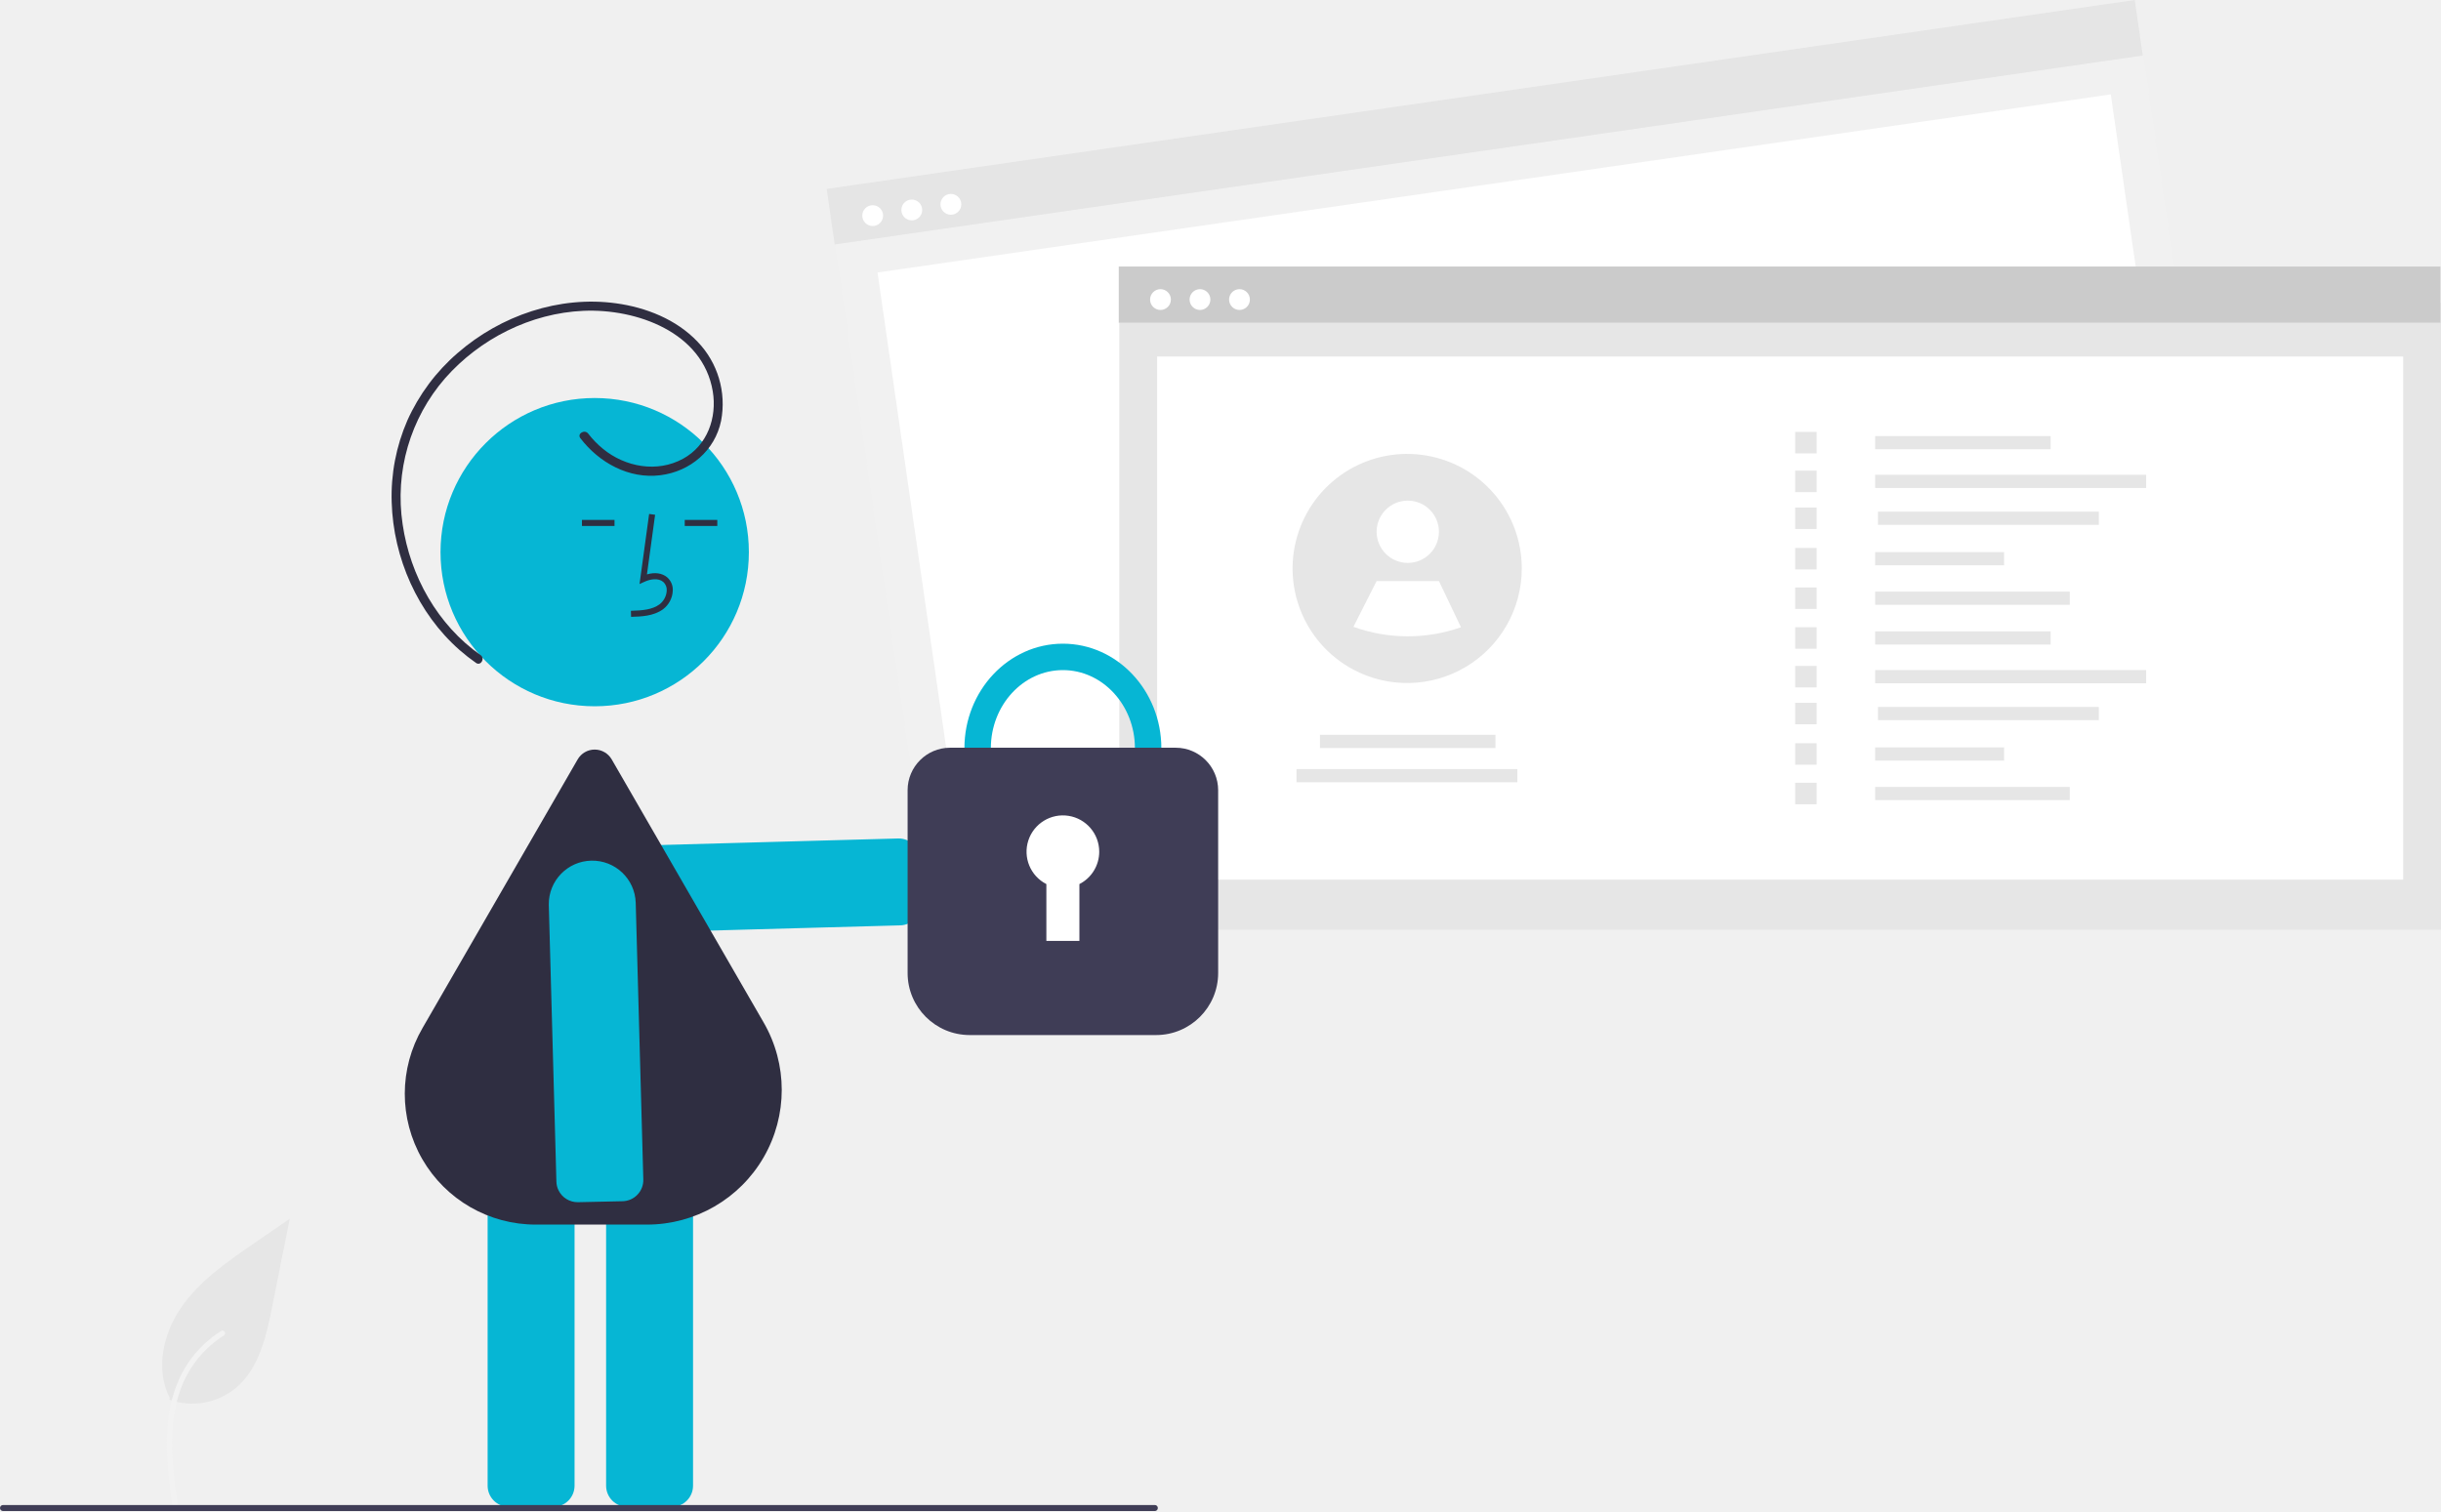
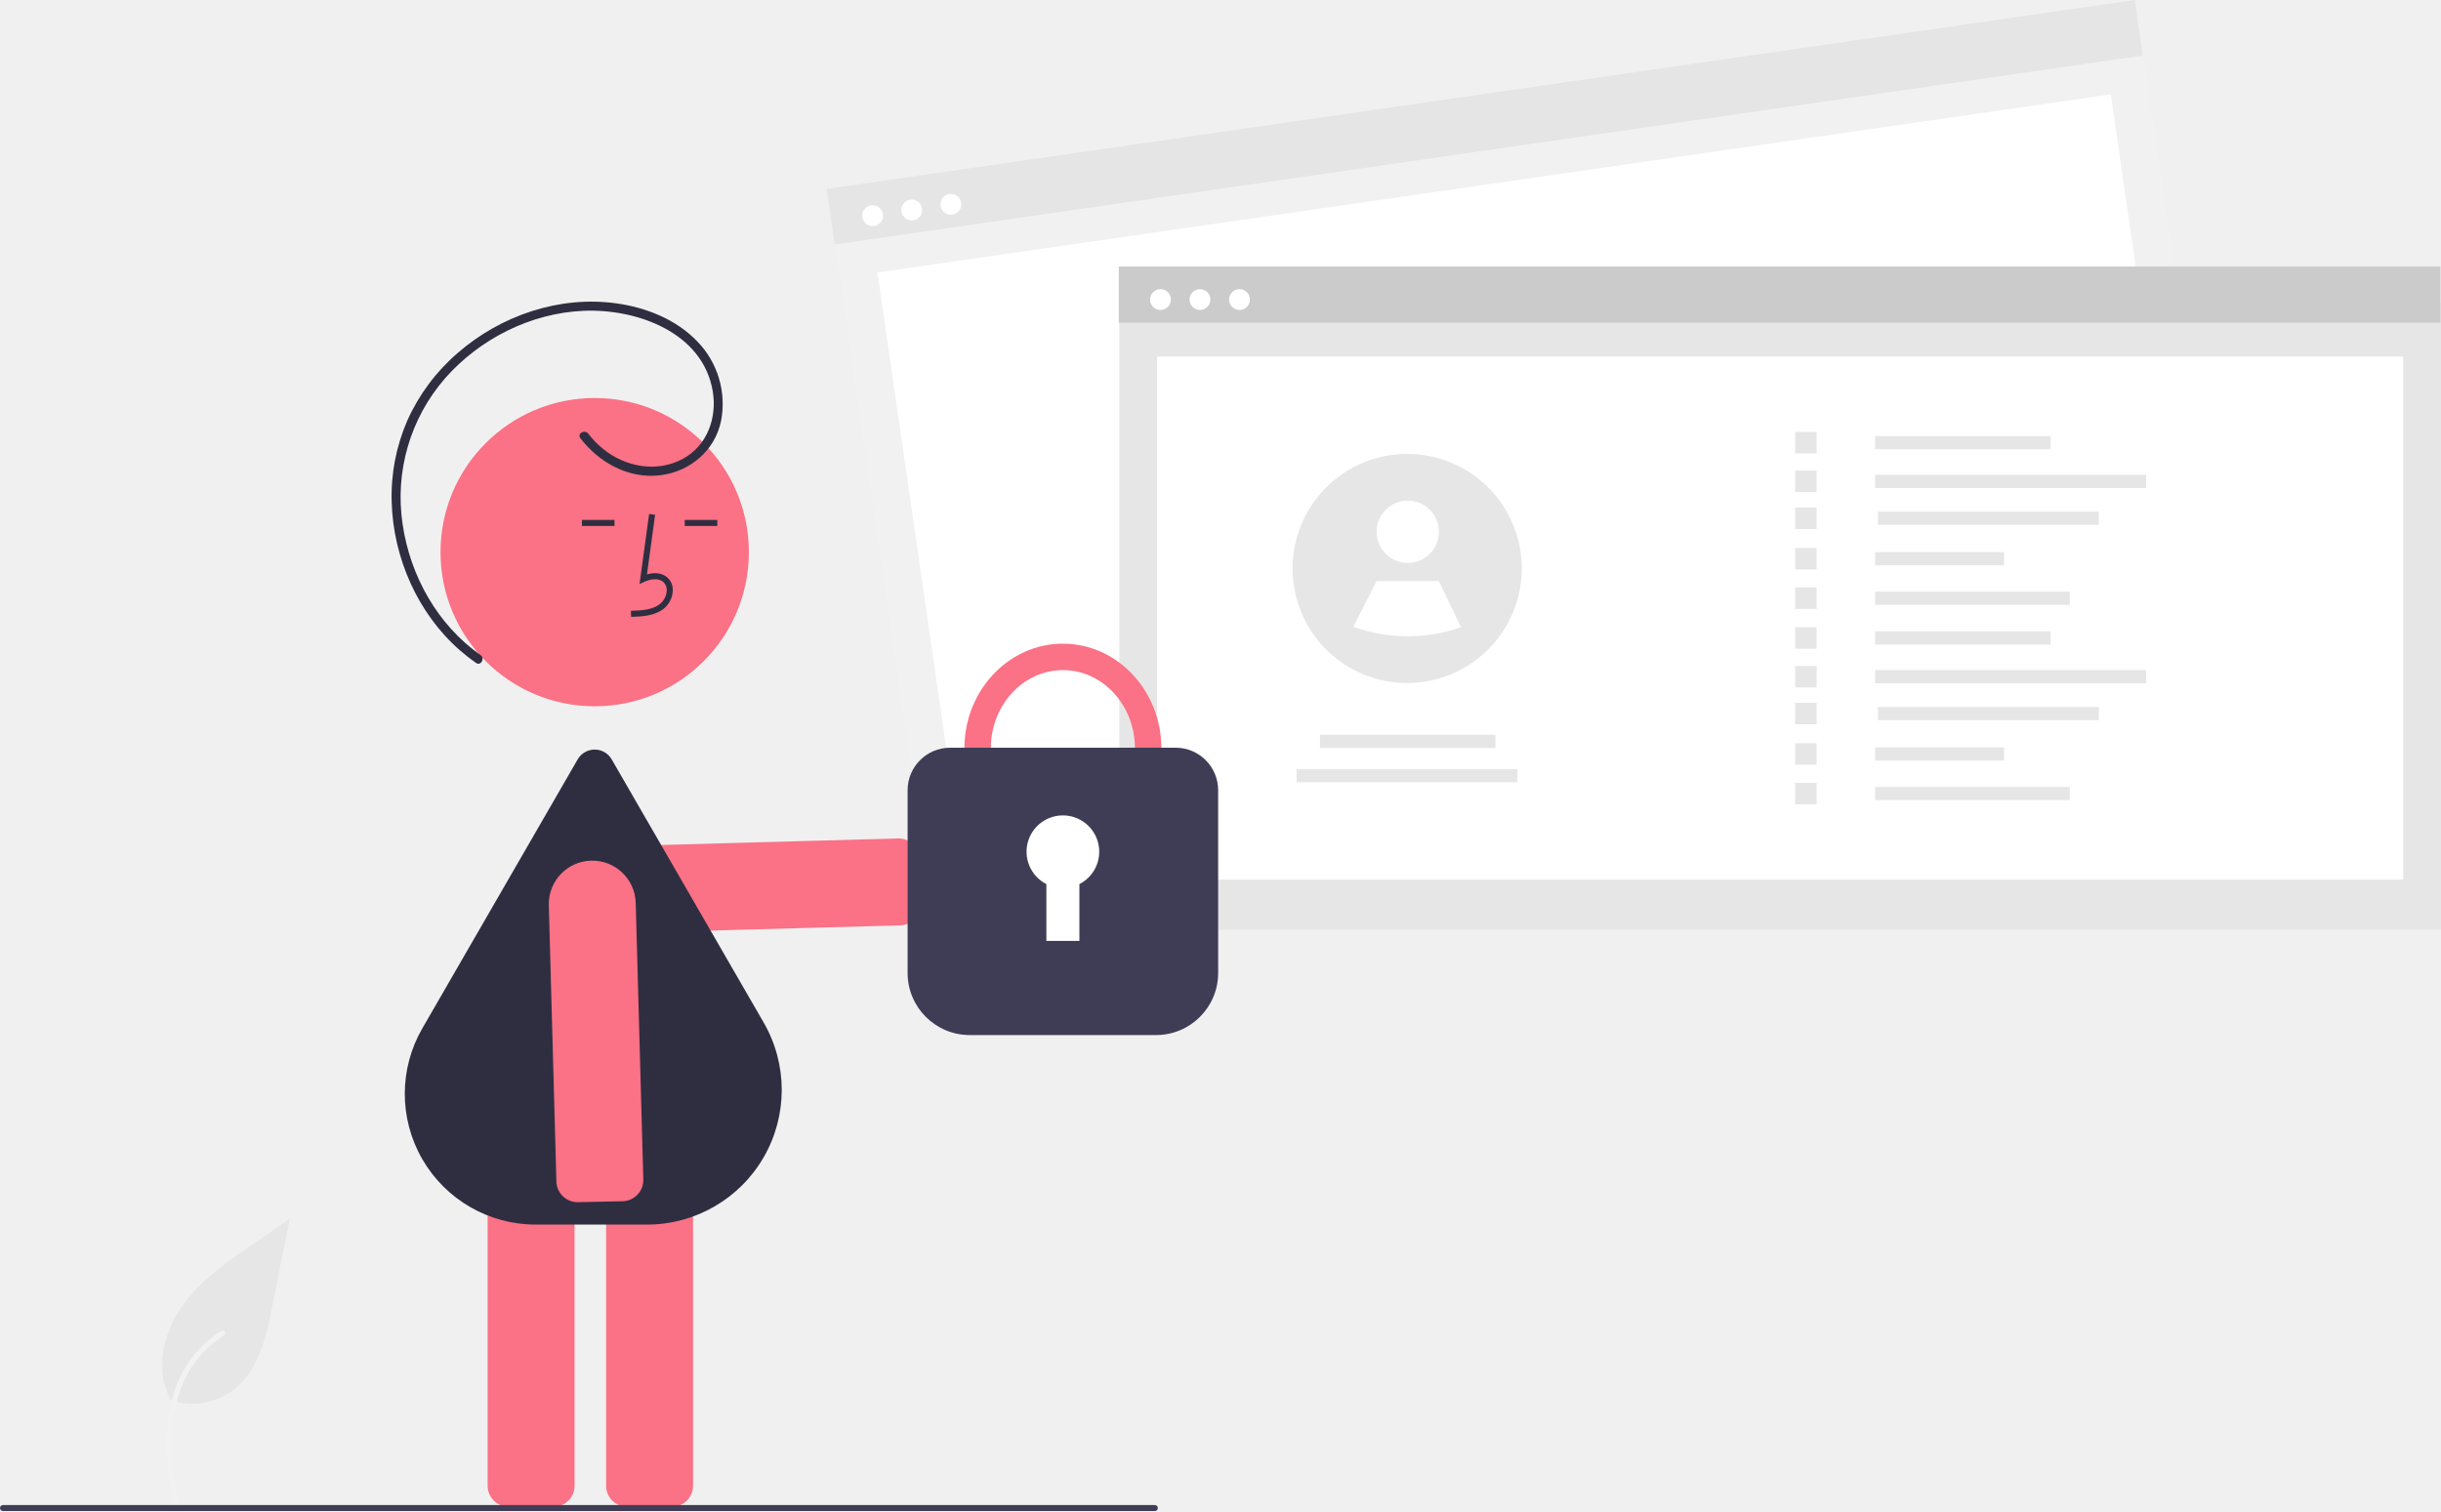
<svg xmlns="http://www.w3.org/2000/svg" data-name="Layer 1" width="807.453" height="499.984" viewBox="0 0 807.453 499.984">
  <path id="ad903c08-5677-4dbe-a9c7-05a0eb46801f-366" data-name="Path 461" d="M252.308,663.166a22.728,22.728,0,0,0,21.947-3.866c7.687-6.452,10.1-17.081,12.058-26.924l5.8-29.112-12.143,8.362c-8.733,6.013-17.662,12.219-23.709,20.929s-8.686,20.6-3.828,30.024" transform="translate(-196.2736 -200.0079)" fill="#e6e6e6" />
  <path id="a94887ac-0642-4b28-b311-c351a0f7f12b-367" data-name="Path 462" d="M253.347,698.412c-1.229-8.953-2.493-18.02-1.631-27.069.766-8.036,3.217-15.885,8.209-22.321a37.131,37.131,0,0,1,9.527-8.633c.953-.6,1.829.909.881,1.507a35.3,35.3,0,0,0-13.963,16.847c-3.04,7.732-3.528,16.161-3,24.374.317,4.967.988,9.9,1.665,14.83a.9.9,0,0,1-.61,1.074.878.878,0,0,1-1.074-.61Z" transform="translate(-196.2736 -200.0079)" fill="#f2f2f2" />
-   <path d="M496.874,505.526a6.941,6.941,0,0,1-2.851.671l-91.607,2.514a14.38,14.38,0,0,1-.625-28.752l91.607-2.514a7.007,7.007,0,0,1,7.151,6.846l.321,14.756a7.017,7.017,0,0,1-3.996,6.48Z" transform="translate(-196.2736 -200.0079)" fill="#06b6d4" />
-   <path d="M379.332,698.598H364.572a7.008,7.008,0,0,1-7-7V568.584a7.008,7.008,0,0,1,7-7H379.332a7.008,7.008,0,0,1,7,7V691.598A7.008,7.008,0,0,1,379.332,698.598Z" transform="translate(-196.2736 -200.0079)" fill="#06b6d4" />
-   <path d="M418.524,698.598H403.765a7.008,7.008,0,0,1-7-7V568.584a7.008,7.008,0,0,1,7-7h14.76a7.008,7.008,0,0,1,7,7V691.598A7.008,7.008,0,0,1,418.524,698.598Z" transform="translate(-196.2736 -200.0079)" fill="#06b6d4" />
-   <circle cx="196.716" cy="182.697" r="51" fill="#06b6d4" />
+   <path d="M496.874,505.526a6.941,6.941,0,0,1-2.851.671l-91.607,2.514a14.38,14.38,0,0,1-.625-28.752l91.607-2.514a7.007,7.007,0,0,1,7.151,6.846l.321,14.756a7.017,7.017,0,0,1-3.996,6.48Z" transform="translate(-196.2736 -200.0079)" fill="#fb7185" />
+   <path d="M379.332,698.598H364.572a7.008,7.008,0,0,1-7-7V568.584a7.008,7.008,0,0,1,7-7H379.332a7.008,7.008,0,0,1,7,7V691.598A7.008,7.008,0,0,1,379.332,698.598Z" transform="translate(-196.2736 -200.0079)" fill="#fb7185" />
+   <path d="M418.524,698.598H403.765a7.008,7.008,0,0,1-7-7V568.584a7.008,7.008,0,0,1,7-7h14.76a7.008,7.008,0,0,1,7,7V691.598A7.008,7.008,0,0,1,418.524,698.598Z" transform="translate(-196.2736 -200.0079)" fill="#fb7185" />
+   <circle cx="196.716" cy="182.697" r="51" fill="#fb7185" />
  <path d="M410.301,605.205H373.611a43.277,43.277,0,0,1-37.56-65.057l51.309-88.87a6.5,6.5,0,0,1,11.258,0l50.276,87.081A44.564,44.564,0,0,1,410.301,605.205Z" transform="translate(-196.2736 -200.0079)" fill="#2f2e41" />
  <path d="M405.027,404.114c3.306-.092,7.42-.207,10.59-2.522a8.133,8.133,0,0,0,3.2-6.073,5.471,5.471,0,0,0-1.86-4.493c-1.656-1.399-4.073-1.727-6.678-.961l2.699-19.726-1.981-.271-3.173,23.19,1.655-.759c1.918-.88,4.552-1.328,6.188.055a3.515,3.515,0,0,1,1.153,2.896,6.147,6.147,0,0,1-2.381,4.528c-2.467,1.802-5.746,2.034-9.466,2.138Z" transform="translate(-196.2736 -200.0079)" fill="#2f2e41" />
  <rect x="226.503" y="172.032" width="10.772" height="2" fill="#2f2e41" />
  <rect x="192.503" y="172.032" width="10.772" height="2" fill="#2f2e41" />
-   <path d="M380.994,593.798a6.941,6.941,0,0,1-.671-2.851l-2.514-91.607a14.38,14.38,0,0,1,28.752-.625l2.514,91.607a7.007,7.007,0,0,1-6.846,7.151l-14.756.321a7.017,7.017,0,0,1-6.48-3.996Z" transform="translate(-196.2736 -200.0079)" fill="#06b6d4" />
+   <path d="M380.994,593.798a6.941,6.941,0,0,1-.671-2.851l-2.514-91.607a14.38,14.38,0,0,1,28.752-.625l2.514,91.607a7.007,7.007,0,0,1-6.846,7.151l-14.756.321a7.017,7.017,0,0,1-6.48-3.996Z" transform="translate(-196.2736 -200.0079)" fill="#fb7185" />
  <path d="M388.257,345.005c6.196,8.103,16.033,13.539,26.429,12.252,9.9-1.226,18.068-8.126,20.117-18.006a29.67,29.67,0,0,0-7.797-26.191c-7.007-7.37-17.036-11.335-26.963-12.695-18.804-2.575-38.117,4.049-52.335,16.402a64.11,64.11,0,0,0-16.693,22.375,62.723,62.723,0,0,0-5.175,27.078c.546,18.375,8.595,36.715,22.483,48.901a63.377,63.377,0,0,0,5.408,4.236c1.584,1.111,3.085-1.489,1.514-2.59-14.222-9.977-23.294-26.211-25.783-43.268a59.924,59.924,0,0,1,14.053-48.34c11.484-13.058,28.323-21.545,45.763-22.306,17.549-.765,39.479,7.069,42.763,26.604,1.472,8.756-1.801,17.959-9.825,22.343-8.591,4.693-19.124,2.762-26.507-3.299a30.448,30.448,0,0,1-4.863-5.011c-1.157-1.513-3.764-.02-2.59,1.514Z" transform="translate(-196.2736 -200.0079)" fill="#2f2e41" />
  <rect id="fc777aff-63b1-4720-84dc-e3a9c20790b9" data-name="ab2e16f2-9798-47da-b25d-769524f3c86f" x="484.209" y="242.032" width="437.195" height="207.457" transform="translate(-238.4879 -95.97299) rotate(-8.21995)" fill="#f1f1f1" />
  <rect id="ecffa418-b240-4504-be04-512edea7ccda" data-name="bf81c03f-68cf-4889-8697-1102f95f97bb" x="496.797" y="259.816" width="412.192" height="173.087" transform="translate(-238.5727 -95.95442) rotate(-8.21995)" fill="#fff" />
  <rect id="b49ce3f1-9d75-4481-986b-3b6beb000c79" data-name="f065dccc-d150-492a-a09f-a7f3f89523f0" x="468.808" y="231.166" width="437.195" height="18.573" transform="translate(-223.5899 -99.25677) rotate(-8.21995)" fill="#e5e5e5" />
  <circle id="a4219562-805a-49cd-8b89-b1f92f7a9e75" data-name="bdbbf39c-df25-4682-8b85-5a6af4a1bd14" cx="288.675" cy="71.343" r="3.442" fill="#fff" />
  <circle id="b0f6399c-6944-4f74-a888-473f61f9730c" data-name="abcd4292-0b1f-4102-9b5e-e8bbd87baabc" cx="301.607" cy="69.475" r="3.442" fill="#fff" />
  <circle id="b03f93dc-2c99-4323-9b17-02f51b8830c0" data-name="a3fb731e-8b3d-41ca-96f2-91600dc0b434" cx="314.54" cy="67.607" r="3.442" fill="#fff" />
  <rect id="a6067cfc-0392-4d68-afe4-e34d11a8f0ac" data-name="ab2e16f2-9798-47da-b25d-769524f3c86f" x="370.258" y="100.183" width="437.195" height="207.457" fill="#e6e6e6" />
  <rect id="ecd65817-7467-4dbd-a435-c0f1d9841c98" data-name="bf81c03f-68cf-4889-8697-1102f95f97bb" x="382.76" y="117.973" width="412.192" height="173.087" fill="#fff" />
  <rect id="eea6c39d-8a45-4eb1-bab9-6120f465de14" data-name="f065dccc-d150-492a-a09f-a7f3f89523f0" x="370.072" y="88.197" width="437.195" height="18.573" fill="#cbcbcb" />
  <circle id="ab9e51f9-7431-4d30-8193-f9435a6bd5c3" data-name="bdbbf39c-df25-4682-8b85-5a6af4a1bd14" cx="383.874" cy="99.119" r="3.442" fill="#fff" />
  <circle id="a54ed687-3b0d-413b-b405-af8897a5c032" data-name="abcd4292-0b1f-4102-9b5e-e8bbd87baabc" cx="396.94" cy="99.119" r="3.442" fill="#fff" />
  <circle id="fd1d2195-7e97-488f-8f4b-7061a06deb9a" data-name="a3fb731e-8b3d-41ca-96f2-91600dc0b434" cx="410.008" cy="99.119" r="3.442" fill="#fff" />
  <rect x="620.277" y="144.289" width="58.052" height="4.363" fill="#e6e6e6" />
  <rect x="620.277" y="157.098" width="89.645" height="4.363" fill="#e6e6e6" />
  <rect x="621.209" y="169.297" width="73.059" height="4.363" fill="#e6e6e6" />
  <rect x="620.277" y="182.682" width="42.651" height="4.363" fill="#e6e6e6" />
  <rect x="620.277" y="195.757" width="64.371" height="4.363" fill="#e6e6e6" />
  <rect x="593.818" y="142.916" width="7.108" height="7.108" fill="#e6e6e6" />
  <rect x="593.818" y="155.725" width="7.108" height="7.108" fill="#e6e6e6" />
  <rect x="593.818" y="167.924" width="7.108" height="7.108" fill="#e6e6e6" />
  <rect x="593.818" y="181.31" width="7.108" height="7.108" fill="#e6e6e6" />
  <rect x="593.818" y="194.384" width="7.108" height="7.108" fill="#e6e6e6" />
  <rect x="620.277" y="208.913" width="58.052" height="4.363" fill="#e6e6e6" />
  <rect x="620.277" y="221.722" width="89.645" height="4.363" fill="#e6e6e6" />
  <rect x="621.209" y="233.921" width="73.059" height="4.363" fill="#e6e6e6" />
  <rect x="620.277" y="247.307" width="42.651" height="4.363" fill="#e6e6e6" />
  <rect x="620.277" y="260.381" width="64.371" height="4.363" fill="#e6e6e6" />
  <rect x="593.818" y="207.541" width="7.108" height="7.108" fill="#e6e6e6" />
  <rect x="593.818" y="220.35" width="7.108" height="7.108" fill="#e6e6e6" />
  <rect x="593.818" y="232.549" width="7.108" height="7.108" fill="#e6e6e6" />
  <rect x="593.818" y="245.934" width="7.108" height="7.108" fill="#e6e6e6" />
  <rect x="593.818" y="259.009" width="7.108" height="7.108" fill="#e6e6e6" />
  <rect x="436.63" y="243.139" width="58.052" height="4.363" fill="#e6e6e6" />
  <rect x="428.863" y="254.477" width="73.059" height="4.363" fill="#e6e6e6" />
  <path d="M699.661,388.106a37.919,37.919,0,0,1-55.878,33.382l-.007-.007a37.907,37.907,0,1,1,55.886-33.375Z" transform="translate(-196.2736 -200.0079)" fill="#e6e6e6" />
  <circle cx="465.676" cy="175.953" r="10.304" fill="#fff" />
  <path d="M679.544,407.557a53.111,53.111,0,0,1-35.568-.138l-.007-.005,7.677-15.153h20.608Z" transform="translate(-196.2736 -200.0079)" fill="#fff" />
-   <path d="M547.864,482.193c-17.96,0-32.572-15.522-32.572-34.601,0-19.079,14.612-34.6,32.572-34.6s32.572,15.522,32.572,34.6C580.435,466.671,565.824,482.193,547.864,482.193Zm0-60.458c-13.14,0-23.829,11.6-23.829,25.858s10.69,25.858,23.829,25.858,23.829-11.6,23.829-25.858S561.003,421.735,547.864,421.735Z" transform="translate(-196.2736 -200.0079)" fill="#06b6d4" />
+   <path d="M547.864,482.193c-17.96,0-32.572-15.522-32.572-34.601,0-19.079,14.612-34.6,32.572-34.6s32.572,15.522,32.572,34.6C580.435,466.671,565.824,482.193,547.864,482.193Zm0-60.458c-13.14,0-23.829,11.6-23.829,25.858s10.69,25.858,23.829,25.858,23.829-11.6,23.829-25.858S561.003,421.735,547.864,421.735Z" transform="translate(-196.2736 -200.0079)" fill="#fb7185" />
  <path d="M578.708,542.492h-61.689a20.541,20.541,0,0,1-20.519-20.518V461.464a14.064,14.064,0,0,1,14.047-14.048h74.631a14.064,14.064,0,0,1,14.047,14.048v60.51A20.541,20.541,0,0,1,578.708,542.492Z" transform="translate(-196.2736 -200.0079)" fill="#3f3d56" />
  <path d="M559.885,481.84a12.021,12.021,0,1,0-17.485,10.698v18.808h10.928v-18.808A12.011,12.011,0,0,0,559.885,481.84Z" transform="translate(-196.2736 -200.0079)" fill="#fff" />
  <path d="M578.274,699.992h-381a1,1,0,0,1,0-2h381a1,1,0,0,1,0,2Z" transform="translate(-196.2736 -200.0079)" fill="#3f3d56" />
</svg>
